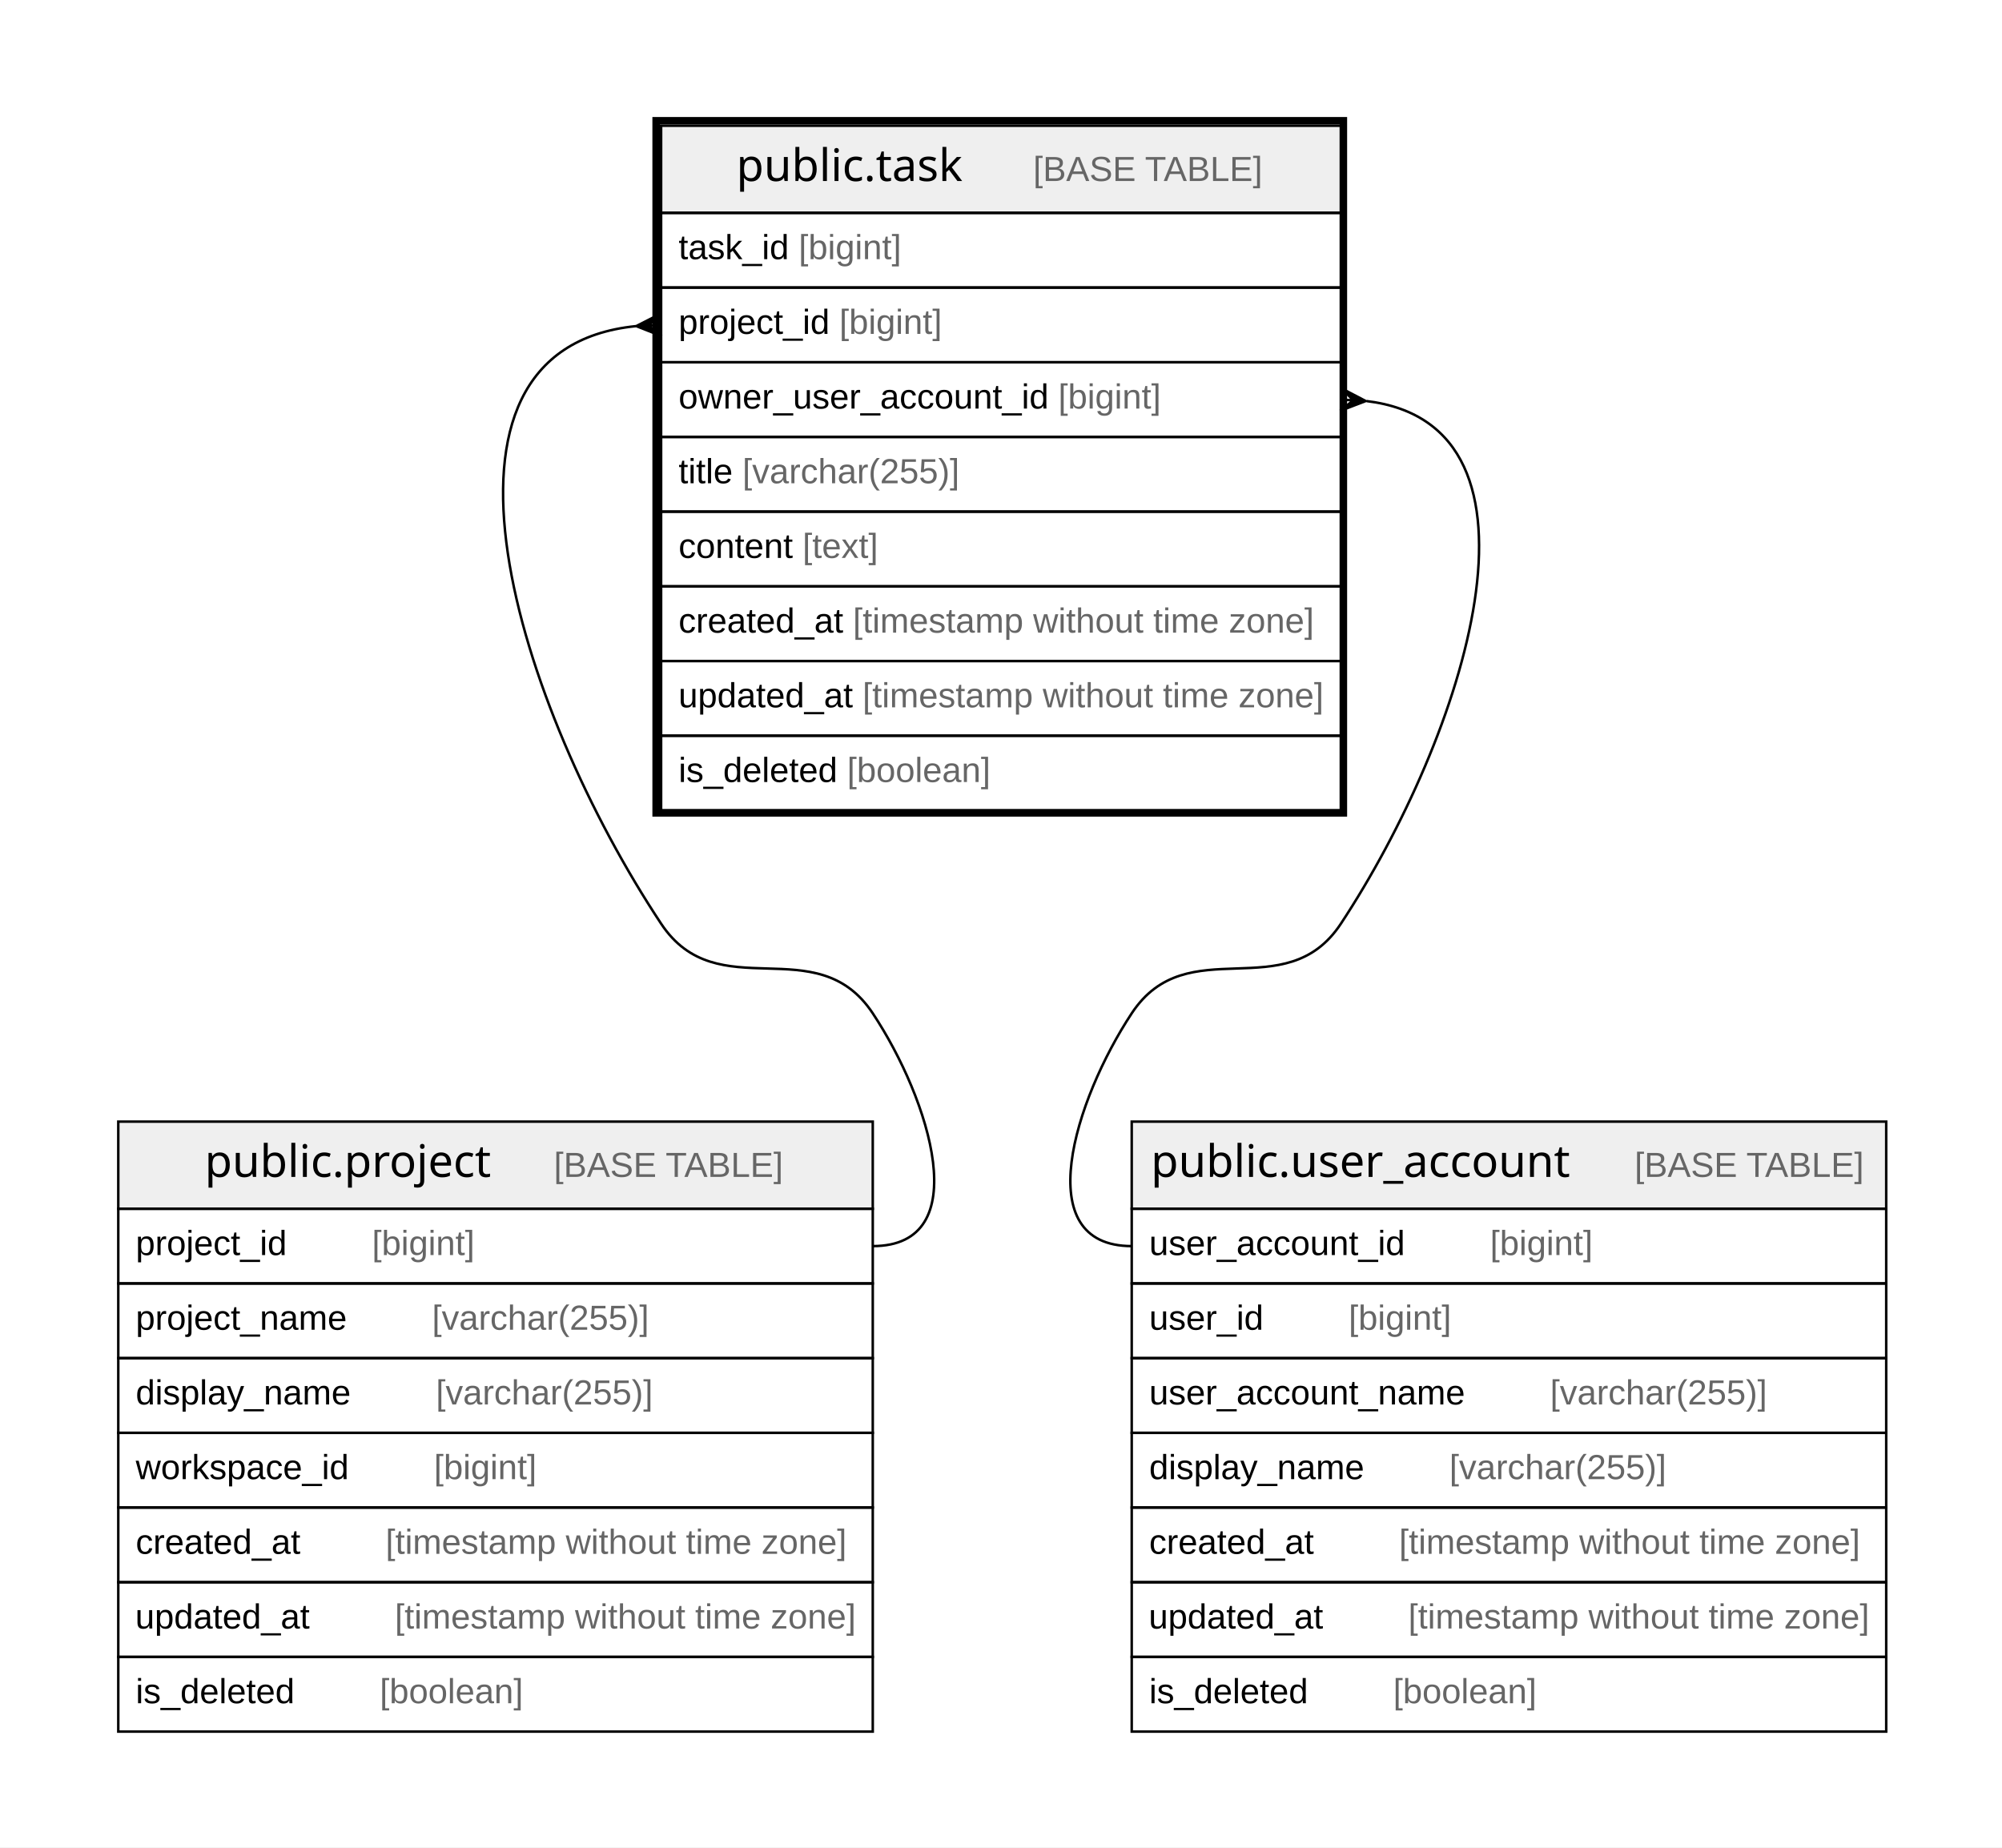
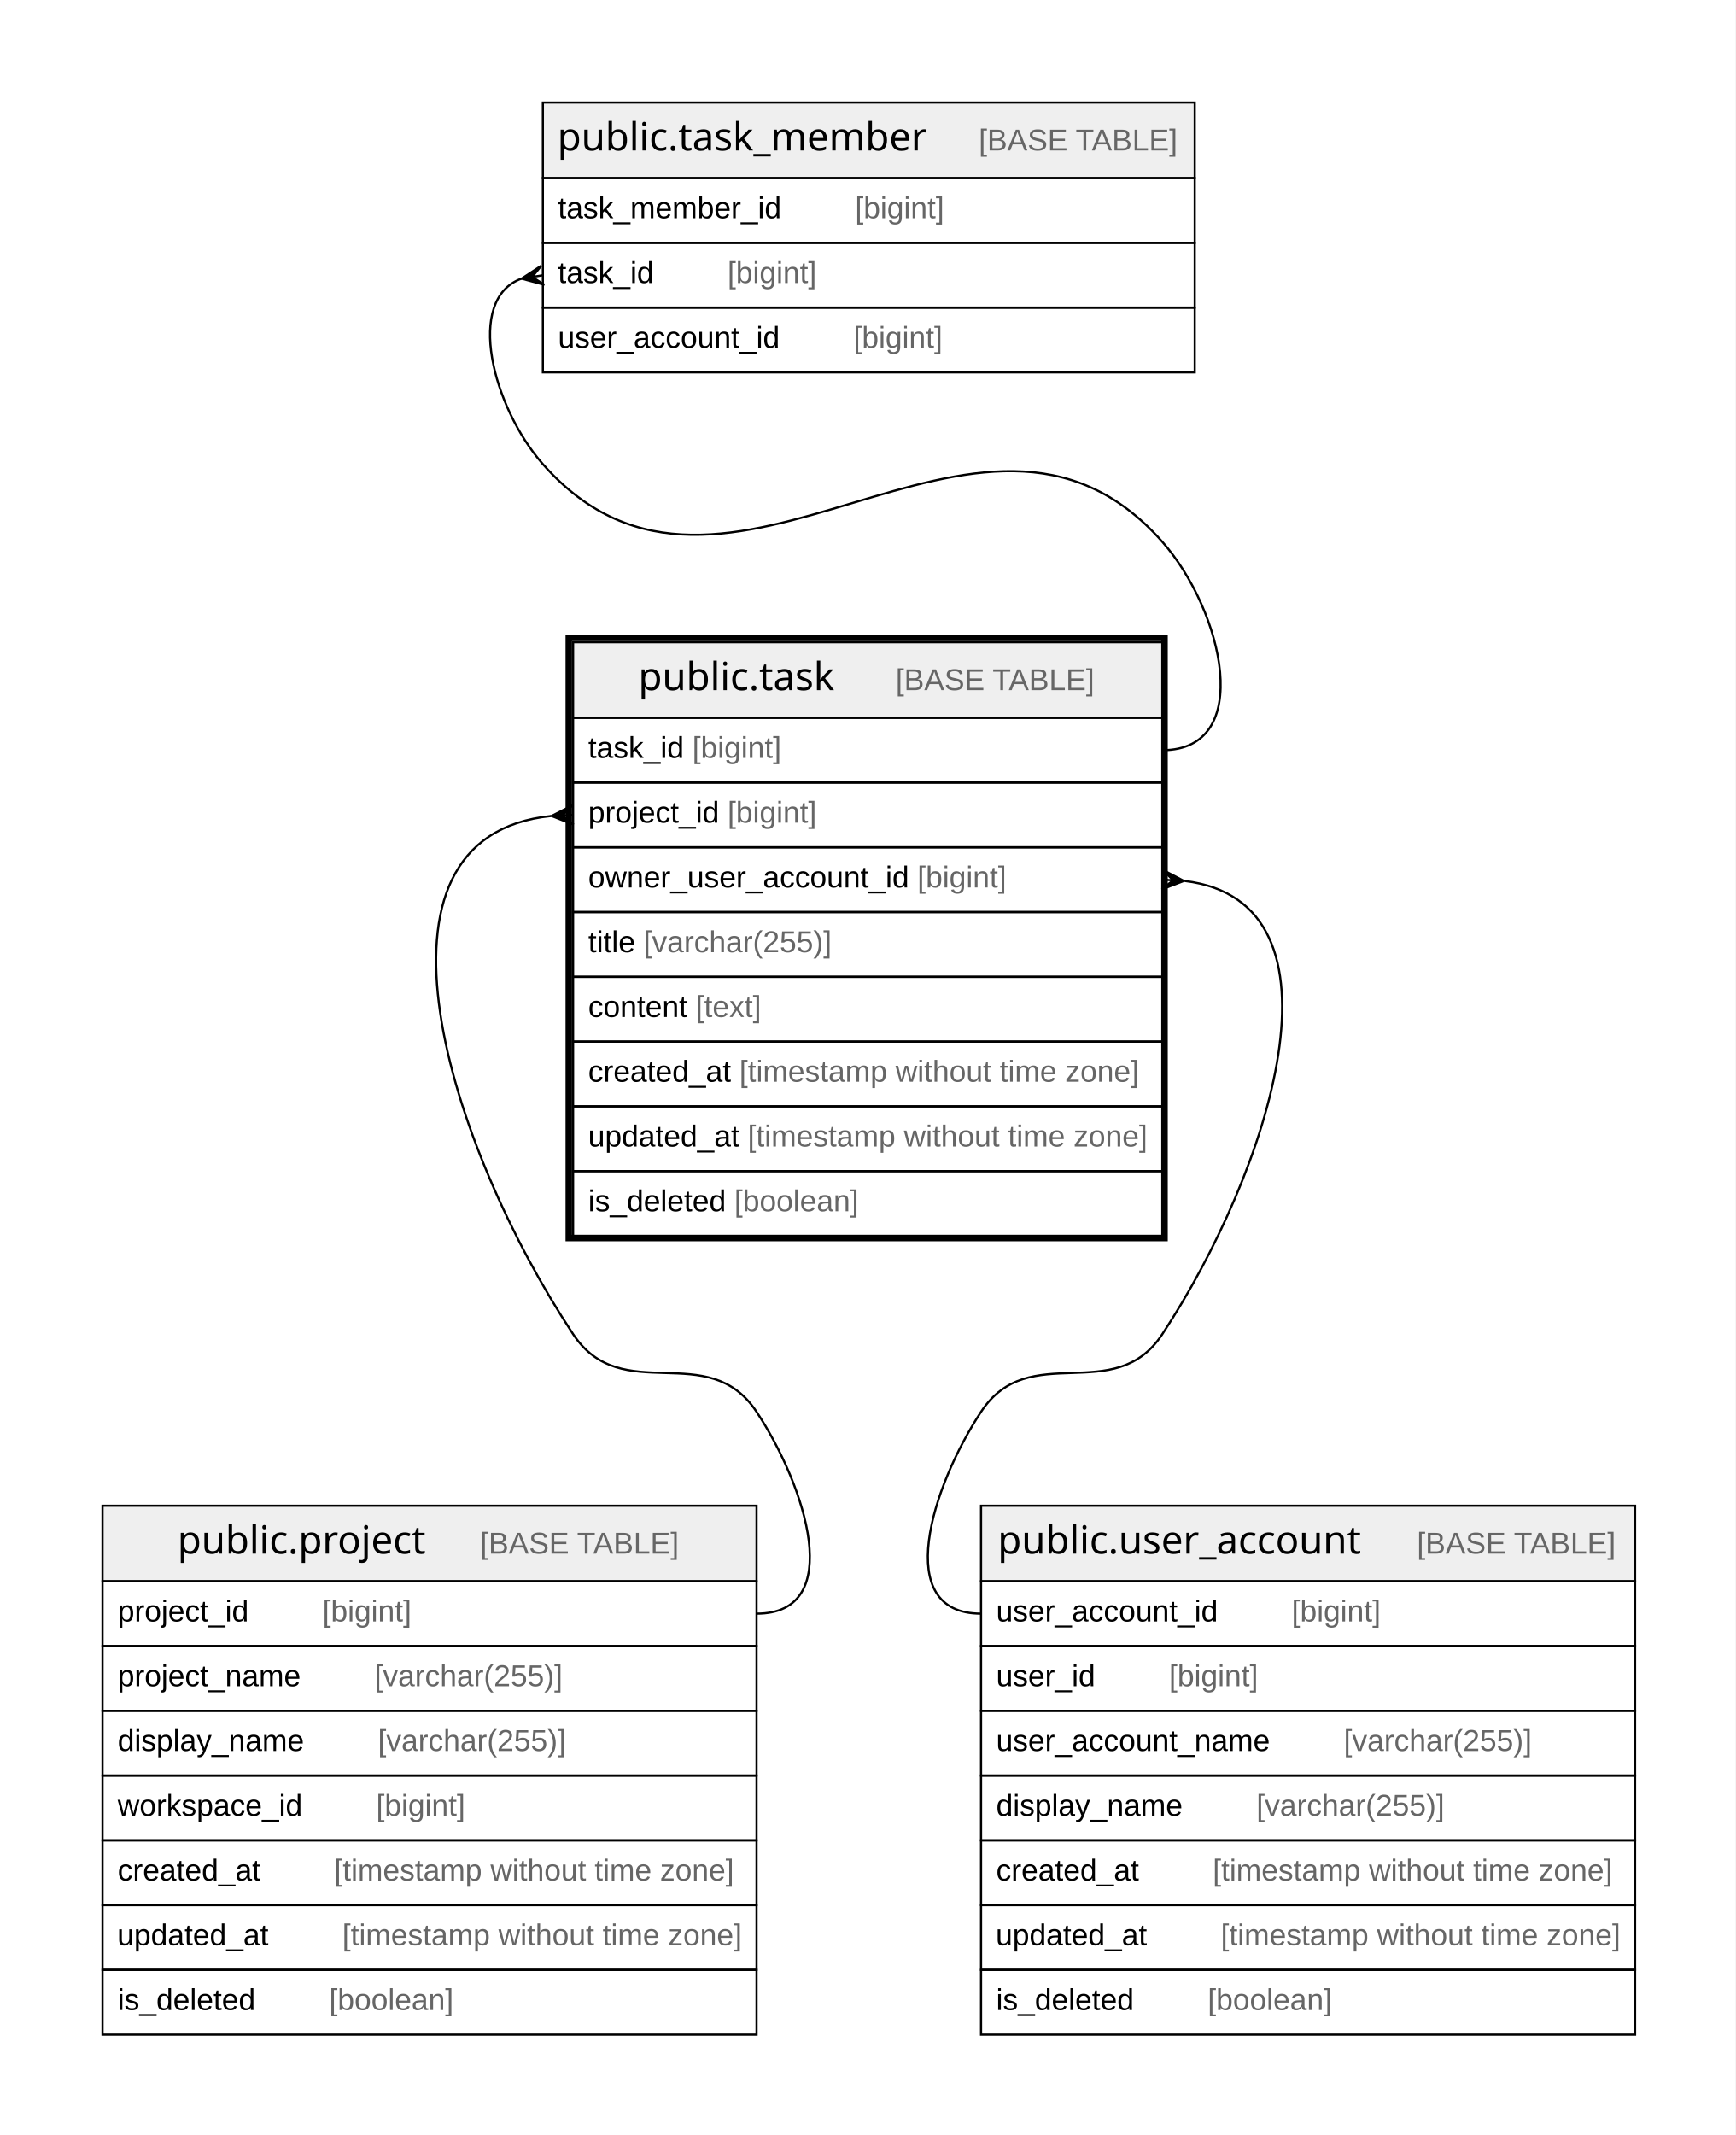
- <svg xmlns="http://www.w3.org/2000/svg" width="804pt" height="742pt" viewBox="0.00 0.00 804.00 742.00">
-   <g id="graph0" class="graph" transform="scale(1 1) rotate(0) translate(4 738)">
-     <polygon fill="#ffffff" stroke="transparent" points="-4,4 -4,-738 800,-738 800,4 -4,4" />
+ <svg xmlns="http://www.w3.org/2000/svg" width="804pt" height="989pt" viewBox="0.00 0.00 804.00 989.00">
+   <g id="graph0" class="graph" transform="scale(1 1) rotate(0) translate(4 985)">
+     <polygon fill="#ffffff" stroke="transparent" points="-4,4 -4,-985 800,-985 800,4 -4,4" />
    <g id="node1" class="node">
      <polygon fill="#efefef" stroke="transparent" points="261.5,-652.5 261.5,-687.5 534.5,-687.5 534.5,-652.5 261.5,-652.5" />
      <polygon fill="none" stroke="#000000" points="261.5,-652.5 261.5,-687.5 534.5,-687.5 534.5,-652.5 261.5,-652.5" />
      <text text-anchor="start" x="291.707" y="-665.3" font-family="Arial Bold" font-size="18.00" fill="#000000">public.task</text>
      <text text-anchor="start" x="376.725" y="-665.3" font-family="Arial" font-size="14.00" fill="#000000">    </text>
      <text text-anchor="start" x="410.93" y="-665.3" font-family="Arial" font-size="14.00" fill="#666666">[BASE TABLE]</text>
      <polygon fill="none" stroke="#000000" points="261.5,-622.5 261.5,-652.5 534.5,-652.5 534.5,-622.5 261.5,-622.5" />
      <text text-anchor="start" x="268.5" y="-633.9" font-family="Arial" font-size="14.00" fill="#000000">task_id </text>
      <text text-anchor="start" x="316.736" y="-633.9" font-family="Arial" font-size="14.00" fill="#666666">[bigint]</text>
      <polygon fill="none" stroke="#000000" points="261.5,-592.5 261.5,-622.5 534.5,-622.5 534.5,-592.5 261.5,-592.5" />
      <text text-anchor="start" x="268.5" y="-603.9" font-family="Arial" font-size="14.00" fill="#000000">project_id </text>
      <text text-anchor="start" x="333.068" y="-603.9" font-family="Arial" font-size="14.00" fill="#666666">[bigint]</text>
      <polygon fill="none" stroke="#000000" points="261.5,-562.5 261.5,-592.5 534.5,-592.5 534.5,-562.5 261.5,-562.5" />
      <text text-anchor="start" x="268.5" y="-573.9" font-family="Arial" font-size="14.00" fill="#000000">owner_user_account_id </text>
      <text text-anchor="start" x="420.989" y="-573.9" font-family="Arial" font-size="14.00" fill="#666666">[bigint]</text>
      <polygon fill="none" stroke="#000000" points="261.5,-532.5 261.5,-562.5 534.5,-562.5 534.5,-532.5 261.5,-532.5" />
      <text text-anchor="start" x="268.5" y="-543.9" font-family="Arial" font-size="14.00" fill="#000000">title </text>
      <text text-anchor="start" x="294.168" y="-543.9" font-family="Arial" font-size="14.00" fill="#666666">[varchar(255)]</text>
      <polygon fill="none" stroke="#000000" points="261.5,-502.5 261.5,-532.5 534.5,-532.5 534.5,-502.5 261.5,-502.5" />
      <text text-anchor="start" x="268.5" y="-513.9" font-family="Arial" font-size="14.00" fill="#000000">content </text>
      <text text-anchor="start" x="318.302" y="-513.9" font-family="Arial" font-size="14.00" fill="#666666">[text]</text>
      <polygon fill="none" stroke="#000000" points="261.5,-472.5 261.5,-502.5 534.5,-502.5 534.5,-472.5 261.5,-472.5" />
      <text text-anchor="start" x="268.5" y="-483.9" font-family="Arial" font-size="14.00" fill="#000000">created_at </text>
      <text text-anchor="start" x="338.528" y="-483.9" font-family="Arial" font-size="14.00" fill="#666666">[timestamp without time zone]</text>
      <polygon fill="none" stroke="#000000" points="261.5,-442.5 261.5,-472.5 534.5,-472.5 534.5,-442.5 261.5,-442.5" />
      <text text-anchor="start" x="268.464" y="-453.9" font-family="Arial" font-size="14.00" fill="#000000">updated_at </text>
      <text text-anchor="start" x="342.396" y="-453.9" font-family="Arial" font-size="14.00" fill="#666666">[timestamp without time zone]</text>
      <polygon fill="none" stroke="#000000" points="261.5,-412.5 261.5,-442.5 534.5,-442.5 534.5,-412.5 261.5,-412.5" />
      <text text-anchor="start" x="268.5" y="-423.9" font-family="Arial" font-size="14.00" fill="#000000">is_deleted </text>
      <text text-anchor="start" x="336.19" y="-423.9" font-family="Arial" font-size="14.00" fill="#666666">[boolean]</text>
      <polygon fill="none" stroke="#000000" stroke-width="3" points="259.5,-411.5 259.5,-689.5 535.5,-689.5 535.5,-411.5 259.5,-411.5" />
    </g>
-     <g id="node2" class="node">
+     <g id="node3" class="node">
      <polygon fill="#efefef" stroke="transparent" points="43.5,-252.5 43.5,-287.5 346.5,-287.5 346.5,-252.5 43.5,-252.5" />
      <polygon fill="none" stroke="#000000" points="43.5,-252.5 43.5,-287.5 346.5,-287.5 346.5,-252.5 43.5,-252.5" />
      <text text-anchor="start" x="78.208" y="-265.3" font-family="Arial Bold" font-size="18.00" fill="#000000">public.project</text>
      <text text-anchor="start" x="184.224" y="-265.3" font-family="Arial" font-size="14.00" fill="#000000">    </text>
      <text text-anchor="start" x="218.429" y="-265.3" font-family="Arial" font-size="14.00" fill="#666666">[BASE TABLE]</text>
      <polygon fill="none" stroke="#000000" points="43.5,-222.5 43.5,-252.5 346.5,-252.5 346.5,-222.5 43.5,-222.5" />
      <text text-anchor="start" x="50.5" y="-233.9" font-family="Arial" font-size="14.00" fill="#000000">project_id    </text>
      <text text-anchor="start" x="145.382" y="-233.9" font-family="Arial" font-size="14.00" fill="#666666">[bigint]</text>
      <polygon fill="none" stroke="#000000" points="43.5,-192.5 43.5,-222.5 346.5,-222.5 346.5,-192.5 43.5,-192.5" />
      <text text-anchor="start" x="50.5" y="-203.9" font-family="Arial" font-size="14.00" fill="#000000">project_name    </text>
      <text text-anchor="start" x="169.501" y="-203.9" font-family="Arial" font-size="14.00" fill="#666666">[varchar(255)]</text>
      <polygon fill="none" stroke="#000000" points="43.5,-162.5 43.5,-192.5 346.5,-192.5 346.5,-162.5 43.5,-162.5" />
      <text text-anchor="start" x="50.5" y="-173.9" font-family="Arial" font-size="14.00" fill="#000000">display_name    </text>
      <text text-anchor="start" x="171.057" y="-173.9" font-family="Arial" font-size="14.00" fill="#666666">[varchar(255)]</text>
      <polygon fill="none" stroke="#000000" points="43.5,-132.5 43.5,-162.5 346.5,-162.5 346.5,-132.5 43.5,-132.5" />
      <text text-anchor="start" x="50.5" y="-143.9" font-family="Arial" font-size="14.00" fill="#000000">workspace_id    </text>
      <text text-anchor="start" x="170.274" y="-143.9" font-family="Arial" font-size="14.00" fill="#666666">[bigint]</text>
      <polygon fill="none" stroke="#000000" points="43.5,-102.5 43.5,-132.5 346.5,-132.5 346.5,-102.5 43.5,-102.5" />
      <text text-anchor="start" x="50.5" y="-113.9" font-family="Arial" font-size="14.00" fill="#000000">created_at    </text>
      <text text-anchor="start" x="150.842" y="-113.9" font-family="Arial" font-size="14.00" fill="#666666">[timestamp without time zone]</text>
      <polygon fill="none" stroke="#000000" points="43.5,-72.5 43.5,-102.5 346.5,-102.5 346.5,-72.5 43.5,-72.5" />
      <text text-anchor="start" x="50.306" y="-83.9" font-family="Arial" font-size="14.00" fill="#000000">updated_at    </text>
      <text text-anchor="start" x="154.553" y="-83.9" font-family="Arial" font-size="14.00" fill="#666666">[timestamp without time zone]</text>
      <polygon fill="none" stroke="#000000" points="43.5,-42.5 43.5,-72.5 346.5,-72.5 346.5,-42.5 43.5,-42.5" />
      <text text-anchor="start" x="50.5" y="-53.9" font-family="Arial" font-size="14.00" fill="#000000">is_deleted    </text>
      <text text-anchor="start" x="148.504" y="-53.9" font-family="Arial" font-size="14.00" fill="#666666">[boolean]</text>
    </g>
-     <g id="edge1" class="edge">
+     <g id="edge2" class="edge">
      <path fill="none" stroke="#000000" d="M251.359,-607.007C157.802,-597.515 204.428,-453.151 261.5,-367 284.158,-332.798 323.842,-365.202 346.5,-331 369.45,-296.357 388.056,-237.5 346.5,-237.5" />
      <polygon fill="#000000" stroke="#000000" points="251.512,-607.014 261.281,-611.995 256.506,-607.257 261.5,-607.5 261.5,-607.5 261.5,-607.5 256.506,-607.257 261.719,-603.005 251.512,-607.014 251.512,-607.014" />
    </g>
-     <g id="node3" class="node">
+     <g id="node4" class="node">
      <polygon fill="#efefef" stroke="transparent" points="450.5,-252.5 450.5,-287.5 753.5,-287.5 753.5,-252.5 450.5,-252.5" />
      <polygon fill="none" stroke="#000000" points="450.5,-252.5 450.5,-287.5 753.5,-287.5 753.5,-252.5 450.5,-252.5" />
      <text text-anchor="start" x="458.192" y="-265.3" font-family="Arial Bold" font-size="18.00" fill="#000000">public.user_account</text>
      <text text-anchor="start" x="618.24" y="-265.3" font-family="Arial" font-size="14.00" fill="#000000">    </text>
      <text text-anchor="start" x="652.444" y="-265.3" font-family="Arial" font-size="14.00" fill="#666666">[BASE TABLE]</text>
      <polygon fill="none" stroke="#000000" points="450.5,-222.5 450.5,-252.5 753.5,-252.5 753.5,-222.5 450.5,-222.5" />
      <text text-anchor="start" x="457.5" y="-233.9" font-family="Arial" font-size="14.00" fill="#000000">user_account_id    </text>
      <text text-anchor="start" x="594.406" y="-233.9" font-family="Arial" font-size="14.00" fill="#666666">[bigint]</text>
      <polygon fill="none" stroke="#000000" points="450.5,-192.5 450.5,-222.5 753.5,-222.5 753.5,-192.5 450.5,-192.5" />
      <text text-anchor="start" x="457.5" y="-203.9" font-family="Arial" font-size="14.00" fill="#000000">user_id    </text>
      <text text-anchor="start" x="537.602" y="-203.9" font-family="Arial" font-size="14.00" fill="#666666">[bigint]</text>
      <polygon fill="none" stroke="#000000" points="450.5,-162.5 450.5,-192.5 753.5,-192.5 753.5,-162.5 450.5,-162.5" />
      <text text-anchor="start" x="457.5" y="-173.9" font-family="Arial" font-size="14.00" fill="#000000">user_account_name    </text>
      <text text-anchor="start" x="618.525" y="-173.9" font-family="Arial" font-size="14.00" fill="#666666">[varchar(255)]</text>
      <polygon fill="none" stroke="#000000" points="450.5,-132.5 450.5,-162.5 753.5,-162.5 753.5,-132.5 450.5,-132.5" />
      <text text-anchor="start" x="457.5" y="-143.9" font-family="Arial" font-size="14.00" fill="#000000">display_name    </text>
      <text text-anchor="start" x="578.057" y="-143.9" font-family="Arial" font-size="14.00" fill="#666666">[varchar(255)]</text>
      <polygon fill="none" stroke="#000000" points="450.5,-102.5 450.5,-132.5 753.5,-132.5 753.5,-102.5 450.5,-102.5" />
      <text text-anchor="start" x="457.5" y="-113.9" font-family="Arial" font-size="14.00" fill="#000000">created_at    </text>
      <text text-anchor="start" x="557.842" y="-113.9" font-family="Arial" font-size="14.00" fill="#666666">[timestamp without time zone]</text>
      <polygon fill="none" stroke="#000000" points="450.5,-72.5 450.5,-102.5 753.5,-102.5 753.5,-72.5 450.5,-72.5" />
      <text text-anchor="start" x="457.307" y="-83.9" font-family="Arial" font-size="14.00" fill="#000000">updated_at    </text>
      <text text-anchor="start" x="561.553" y="-83.9" font-family="Arial" font-size="14.00" fill="#666666">[timestamp without time zone]</text>
      <polygon fill="none" stroke="#000000" points="450.5,-42.5 450.5,-72.5 753.5,-72.5 753.5,-42.5 450.5,-42.5" />
      <text text-anchor="start" x="457.5" y="-53.9" font-family="Arial" font-size="14.00" fill="#000000">is_deleted    </text>
      <text text-anchor="start" x="555.504" y="-53.9" font-family="Arial" font-size="14.00" fill="#666666">[boolean]</text>
    </g>
-     <g id="edge2" class="edge">
+     <g id="edge3" class="edge">
      <path fill="none" stroke="#000000" d="M544.85,-576.905C624.756,-567.239 583.99,-442.053 534.5,-367 512.14,-333.091 472.86,-364.909 450.5,-331 427.624,-296.308 408.944,-237.5 450.5,-237.5" />
      <polygon fill="#000000" stroke="#000000" points="544.484,-576.926 534.242,-573.007 539.492,-577.213 534.5,-577.5 534.5,-577.5 534.5,-577.5 539.492,-577.213 534.758,-581.993 544.484,-576.926 544.484,-576.926" />
    </g>
+     <g id="node2" class="node">
+       <polygon fill="#efefef" stroke="transparent" points="247.5,-902.5 247.5,-937.5 549.5,-937.5 549.5,-902.5 247.5,-902.5" />
+       <polygon fill="none" stroke="#000000" points="247.5,-902.5 247.5,-937.5 549.5,-937.5 549.5,-902.5 247.5,-902.5" />
+       <text text-anchor="start" x="254.207" y="-915.3" font-family="Arial Bold" font-size="18.00" fill="#000000">public.task_member</text>
+       <text text-anchor="start" x="415.226" y="-915.3" font-family="Arial" font-size="14.00" fill="#000000">    </text>
+       <text text-anchor="start" x="449.43" y="-915.3" font-family="Arial" font-size="14.00" fill="#666666">[BASE TABLE]</text>
+       <polygon fill="none" stroke="#000000" points="247.5,-872.5 247.5,-902.5 549.5,-902.5 549.5,-872.5 247.5,-872.5" />
+       <text text-anchor="start" x="254.5" y="-883.9" font-family="Arial" font-size="14.00" fill="#000000">task_member_id    </text>
+       <text text-anchor="start" x="392.162" y="-883.9" font-family="Arial" font-size="14.00" fill="#666666">[bigint]</text>
+       <polygon fill="none" stroke="#000000" points="247.5,-842.5 247.5,-872.5 549.5,-872.5 549.5,-842.5 247.5,-842.5" />
+       <text text-anchor="start" x="254.5" y="-853.9" font-family="Arial" font-size="14.00" fill="#000000">task_id    </text>
+       <text text-anchor="start" x="333.05" y="-853.9" font-family="Arial" font-size="14.00" fill="#666666">[bigint]</text>
+       <polygon fill="none" stroke="#000000" points="247.5,-812.5 247.5,-842.5 549.5,-842.5 549.5,-812.5 247.5,-812.5" />
+       <text text-anchor="start" x="254.5" y="-823.9" font-family="Arial" font-size="14.00" fill="#000000">user_account_id    </text>
+       <text text-anchor="start" x="391.406" y="-823.9" font-family="Arial" font-size="14.00" fill="#666666">[bigint]</text>
+     </g>
+     <g id="edge1" class="edge">
+       <path fill="none" stroke="#000000" d="M237.559,-855.912C211.301,-846.384 224.282,-796.312 247.5,-770 332.557,-673.607 449.443,-830.393 534.5,-734 562.877,-701.841 577.389,-637.5 534.5,-637.5" />
+       <polygon fill="#000000" stroke="#000000" points="237.625,-855.923 246.79,-861.944 242.563,-856.711 247.5,-857.5 247.5,-857.5 247.5,-857.5 242.563,-856.711 248.21,-853.056 237.625,-855.923 237.625,-855.923" />
+     </g>
  </g>
</svg>
